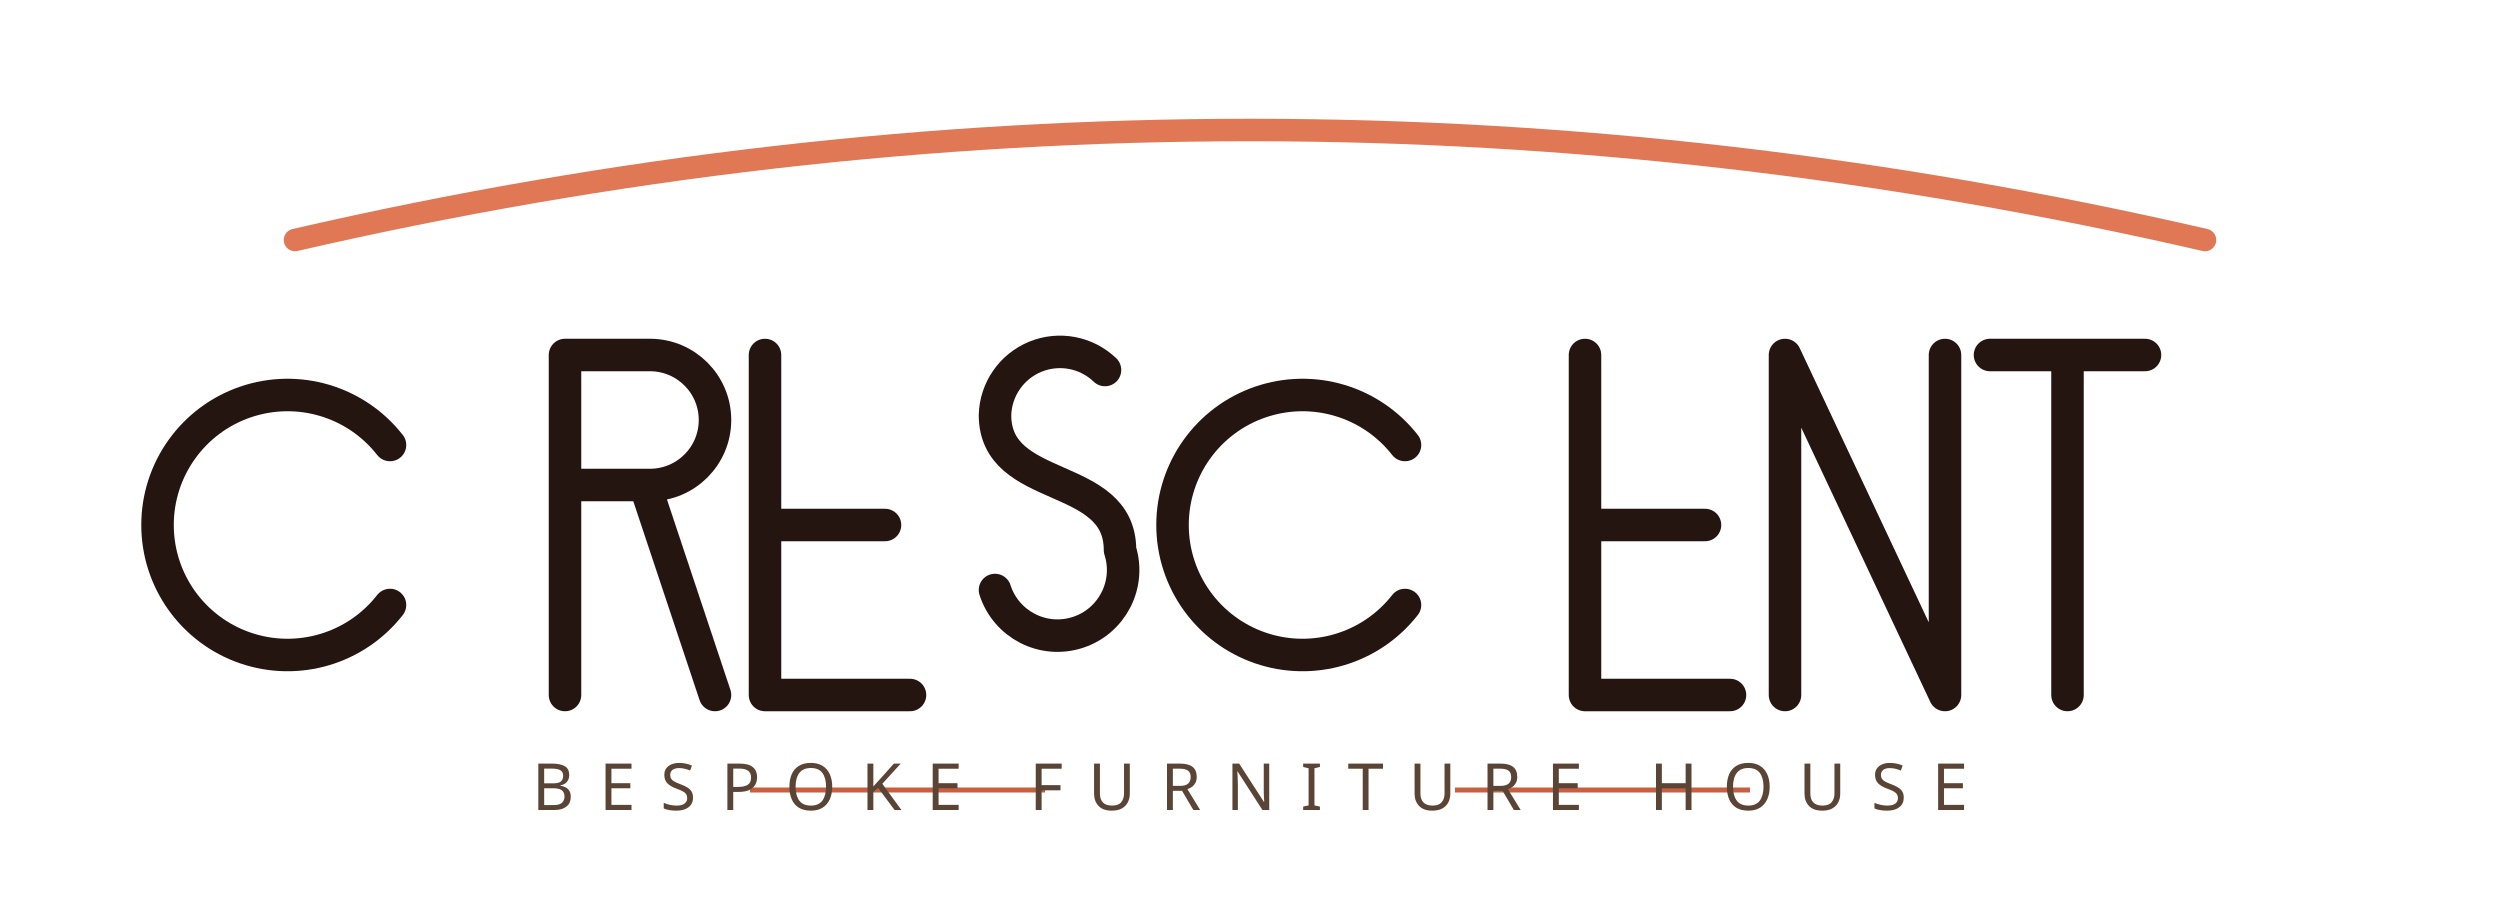
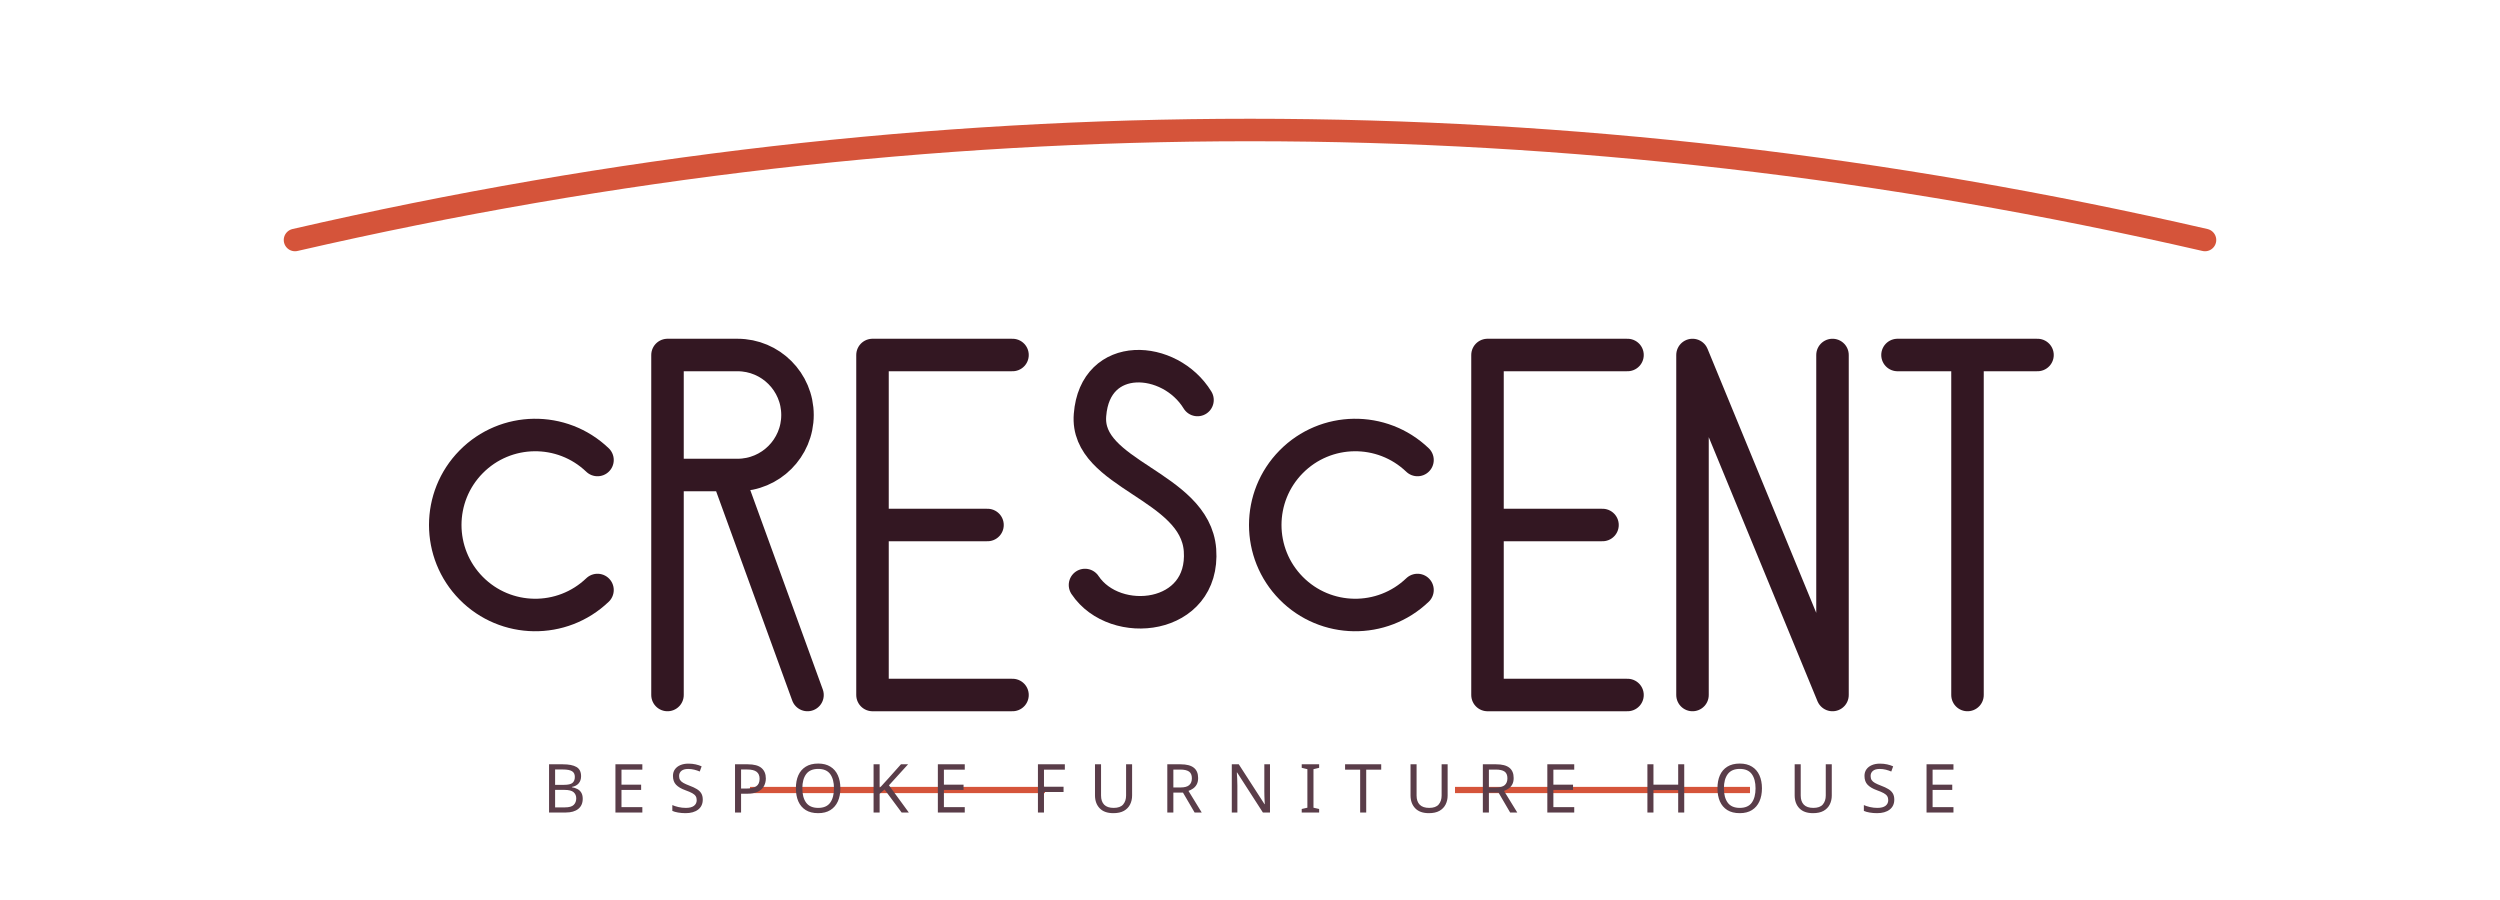
<svg xmlns="http://www.w3.org/2000/svg" viewBox="0 0 1000 360" role="img" aria-labelledby="t d">
-   <path d="M118 96 Q500 8 882 96" fill="none" stroke="#E07856" stroke-width="9" stroke-linecap="round" />
-   <g fill="none" stroke="#241510" stroke-width="13" stroke-linecap="round" stroke-linejoin="round">
-     <path d="M156 178 a52 52 0 1 0 0 64" />
-     <path d="M226 142 v136 M226 142 h34 a26 26 0 0 1 0 52 h-34 M258 194 l28 84" />
-     <path d="M306 142 v136 h58 M306 210 h48" />
-     <path d="M442 148 a26 26 0 0 0 -44 18 c0 32 50 22 50 54 a26 26 0 0 1 -50 16" />
-     <path d="M562 178 a52 52 0 1 0 0 64" />
-     <path d="M634 142 v136 h58 M634 210 h48" />
-     <path d="M714 278 v-136 l64 136 v-136" />
-     <path d="M796 142 h62 M827 142 v136" />
+   <path d="M118 96 Q500 8 882 96" fill="none" stroke="#D5543A" stroke-width="9" stroke-linecap="round" />
+   <g fill="none" stroke="#331722" stroke-width="13" stroke-linecap="round" stroke-linejoin="round">
+     <path d="M239 184 A 36 36 0 1 0 239 236" />
+     <path d="M267 142 V278 M267 142 H295 A 24 24 0 0 1 295 190 H267 M291 190 L323 278" />
+     <path d="M405 142 H349 V278 H405 M349 210 H395" />
+     <path d="M479 160 C468 142 438 140 436 166 C434 190 478 194 480 220 C482 248 446 252 434 234" />
+     <path d="M567 184 A 36 36 0 1 0 567 236" />
+     <path d="M651 142 H595 V278 H651 M595 210 H641" />
+     <path d="M677 278 V142 L733 278 V142" />
+     <path d="M759 142 H815 M787 142 V278" />
  </g>
-   <line x1="300" y1="316" x2="418" y2="316" stroke="#C95F3F" stroke-width="2" />
-   <line x1="582" y1="316" x2="700" y2="316" stroke="#C95F3F" stroke-width="2" />
-   <text x="500" y="324" text-anchor="middle" font-family="system-ui, sans-serif" font-size="26" font-weight="500" letter-spacing="10" fill="#5a4436">BESPOKE FURNITURE HOUSE</text>
+   <line x1="300" y1="316" x2="418" y2="316" stroke="#D5543A" stroke-width="2.5" />
+   <line x1="582" y1="316" x2="700" y2="316" stroke="#D5543A" stroke-width="2.5" />
+   <text x="500" y="325" text-anchor="middle" font-family="system-ui, sans-serif" font-size="27" font-weight="500" letter-spacing="9" fill="#5a3d49">BESPOKE FURNITURE HOUSE</text>
</svg>
